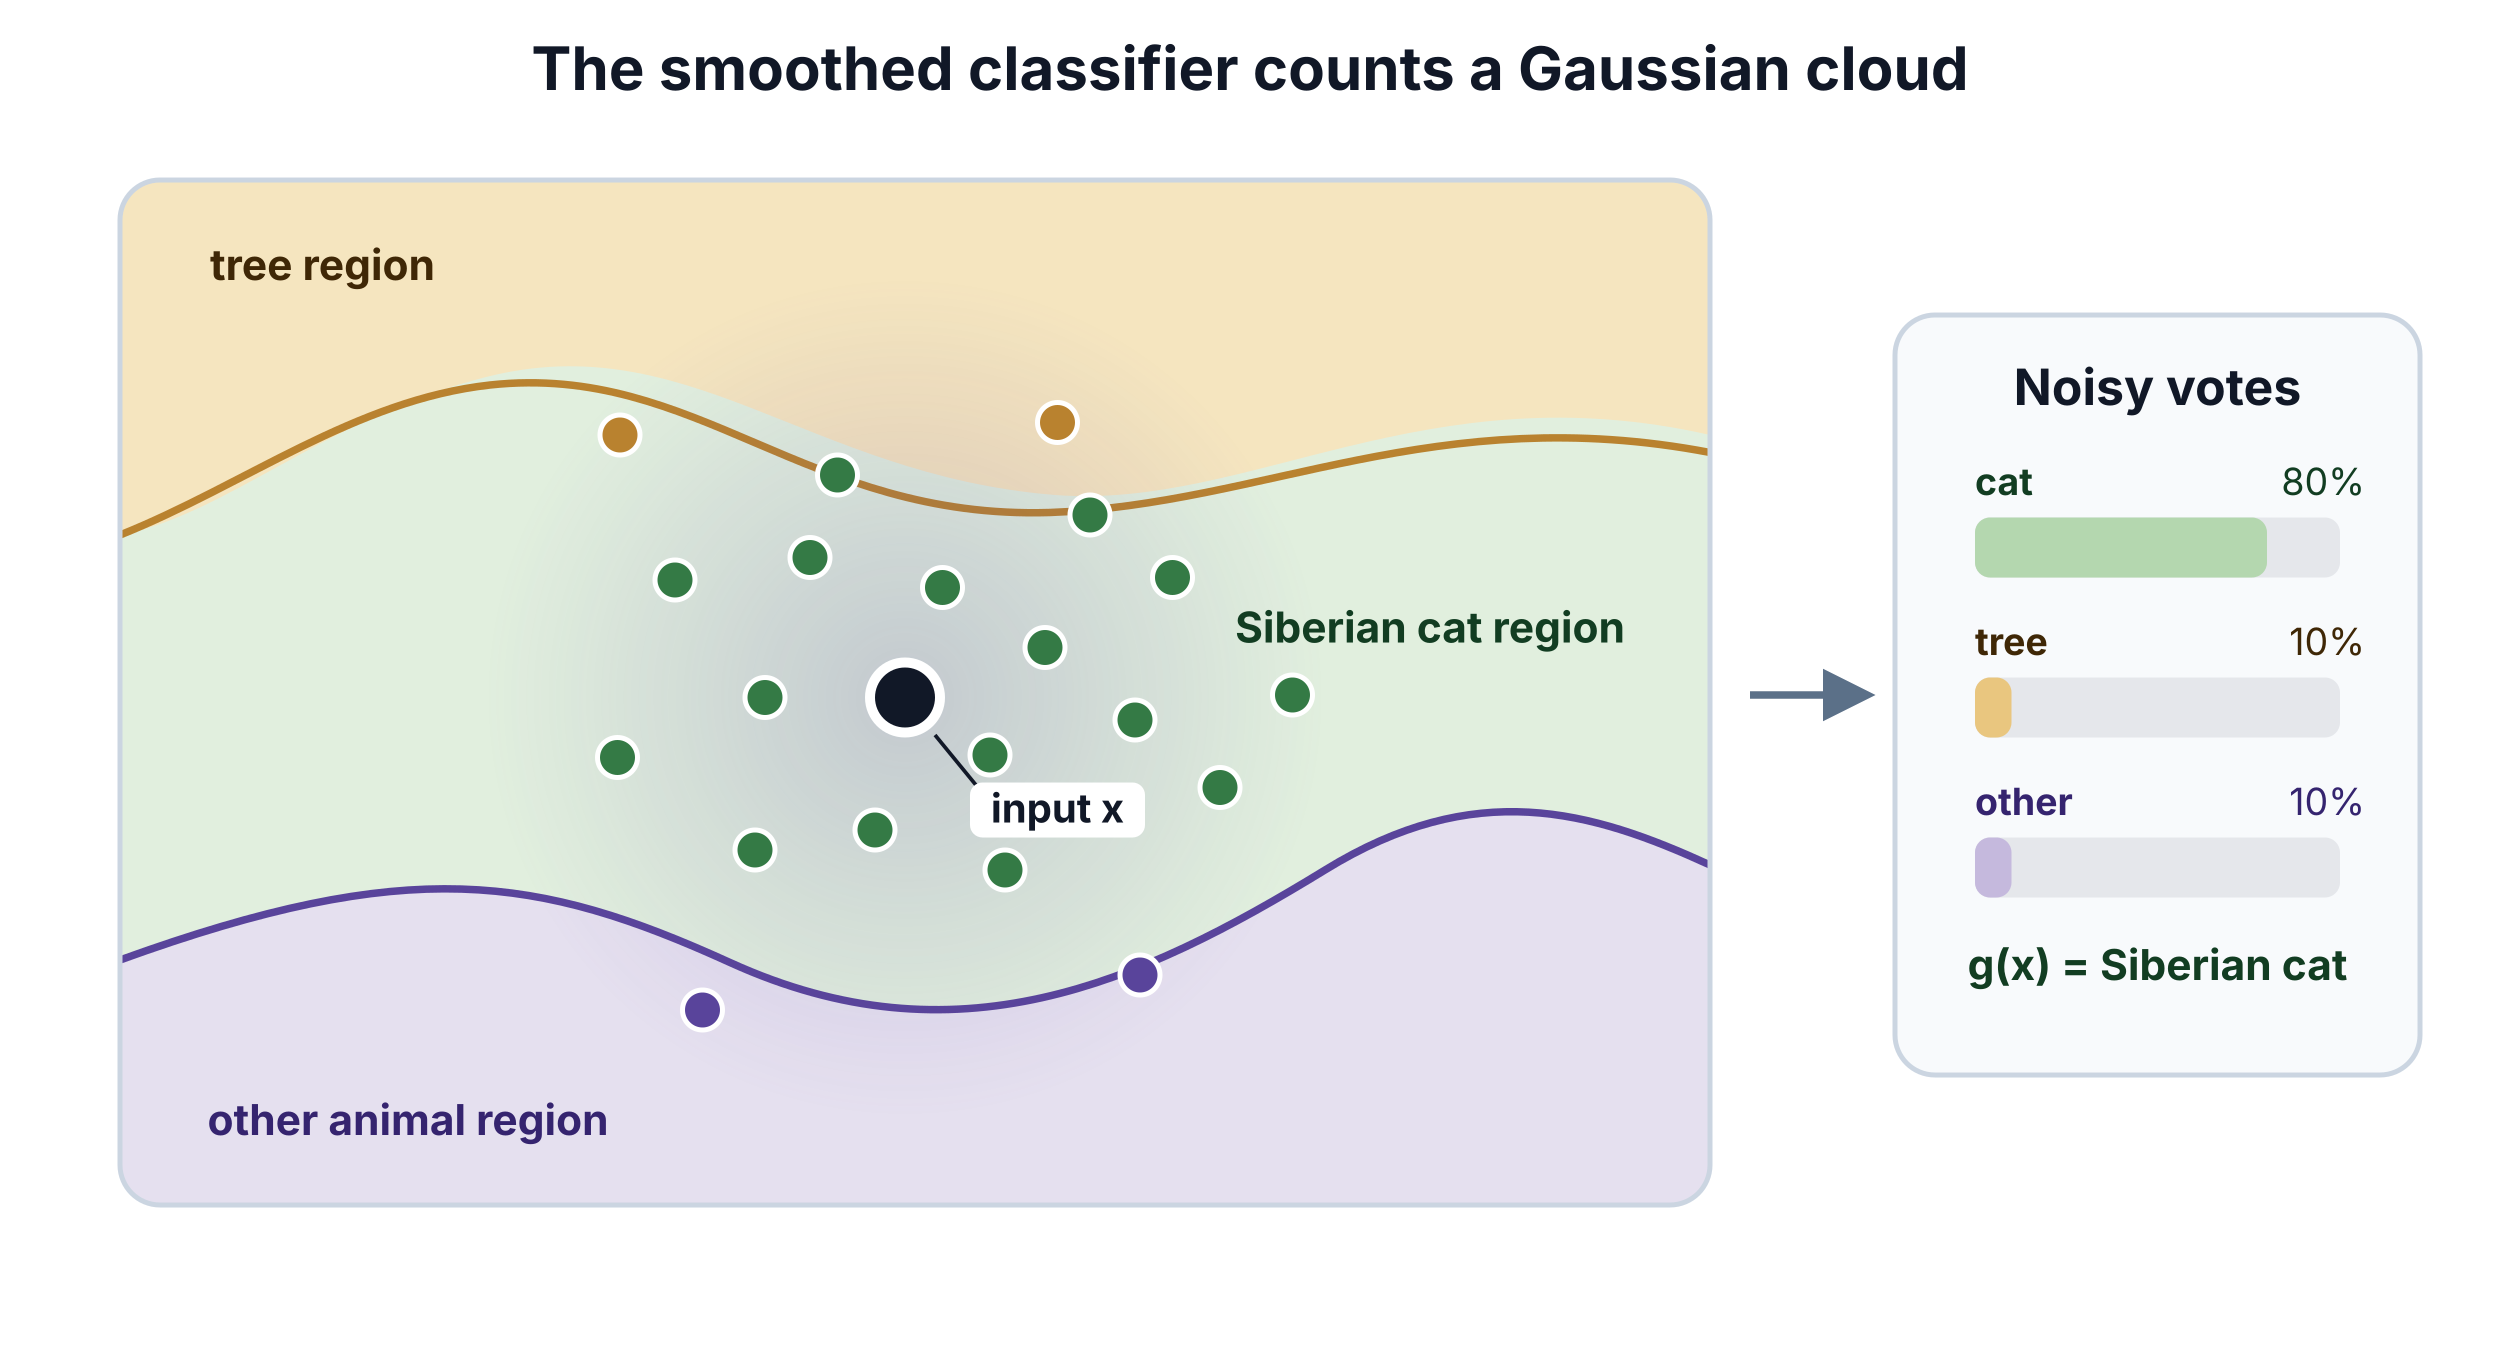
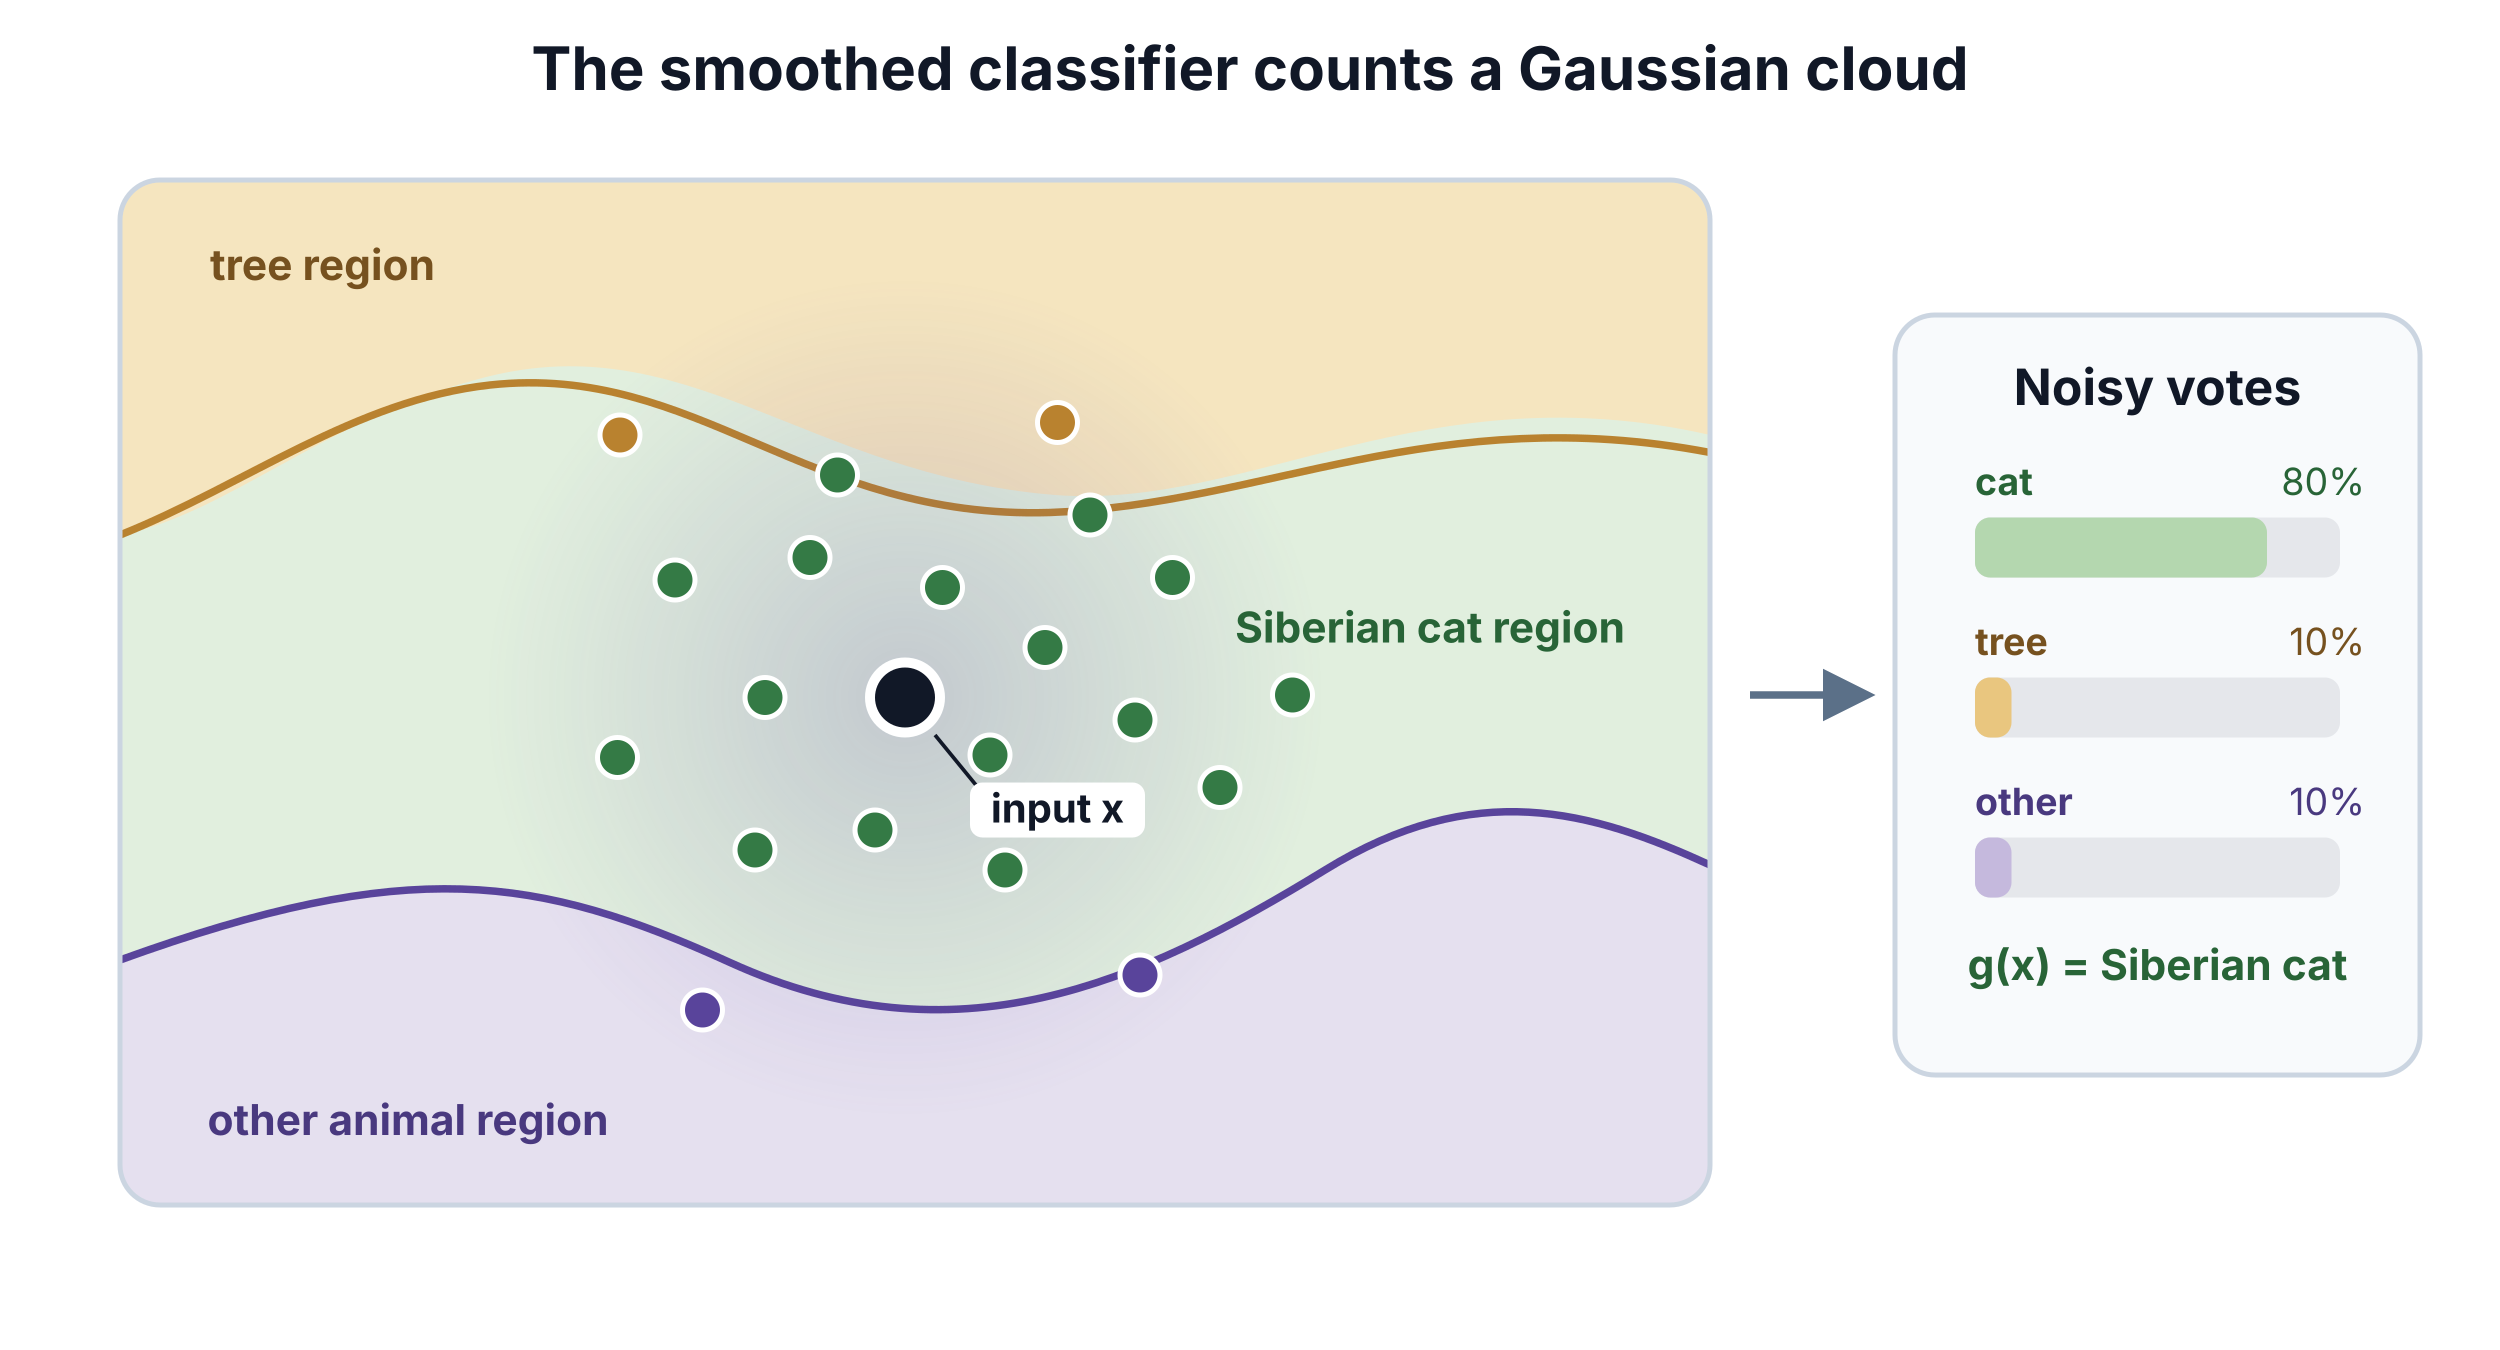
<svg xmlns="http://www.w3.org/2000/svg" viewBox="0 0 1000 540" role="img" aria-labelledby="title desc">
  <defs>
    <radialGradient id="cloud">
      <stop offset="0" stop-color="#59449b" stop-opacity="0.22" />
      <stop offset="1" stop-color="#59449b" stop-opacity="0" />
    </radialGradient>
    <marker id="arrow" viewBox="0 0 10 10" refX="8" refY="5" markerWidth="7" markerHeight="7" orient="auto">
      <path d="M0 0L10 5L0 10Z" fill="#5b7088" />
    </marker>
  </defs>
  <rect width="1000" height="540" fill="#fff" />
  <text x="500" y="36" text-anchor="middle" font-family="-apple-system,BlinkMacSystemFont,'Segoe UI',sans-serif" font-size="24" font-weight="650" fill="#111827">The smoothed classifier counts a Gaussian cloud</text>
  <g font-family="-apple-system,BlinkMacSystemFont,'Segoe UI',sans-serif">
    <clipPath id="panel">
      <rect x="48" y="72" width="636" height="410" rx="16" />
    </clipPath>
    <g clip-path="url(#panel)">
      <rect x="48" y="72" width="636" height="410" fill="#e1efde" />
      <path d="M48 72 H684 V174 C570 148 500 204 422 198 C322 190 274 128 190 152 C130 168 90 206 48 214 Z" fill="#f5e5bf" />
      <path d="M48 384 C164 342 215 350 292 385 C382 426 455 394 530 348 C590 311 636 324 684 346 V482 H48 Z" fill="#e5e0ef" />
      <path d="M48 214 C98 194 142 160 196 154 C279 145 322 208 420 205 C506 202 574 160 684 181" fill="none" stroke="#b9822f" stroke-width="3" />
      <path d="M48 384 C164 342 215 350 292 385 C382 426 455 394 530 348 C590 311 636 324 684 346" fill="none" stroke="#59449b" stroke-width="3" />
      <circle cx="362" cy="279" r="168" fill="url(#cloud)" />
      <circle cx="362" cy="279" r="14" fill="#111827" stroke="#fff" stroke-width="4" />
-       <line x1="374" y1="294" x2="392" y2="316" stroke="#111827" stroke-width="1.5" />
      <g fill="#347a45" stroke="#fff" stroke-width="2">
        <circle cx="270" cy="232" r="8" />
        <circle cx="306" cy="279" r="8" />
        <circle cx="324" cy="223" r="8" />
        <circle cx="350" cy="332" r="8" />
        <circle cx="377" cy="235" r="8" />
        <circle cx="396" cy="302" r="8" />
        <circle cx="418" cy="259" r="8" />
        <circle cx="454" cy="288" r="8" />
        <circle cx="469" cy="231" r="8" />
        <circle cx="402" cy="348" r="8" />
        <circle cx="302" cy="340" r="8" />
        <circle cx="488" cy="315" r="8" />
        <circle cx="247" cy="303" r="8" />
        <circle cx="436" cy="206" r="8" />
        <circle cx="335" cy="190" r="8" />
        <circle cx="517" cy="278" r="8" />
      </g>
      <g fill="#b9822f" stroke="#fff" stroke-width="2">
        <circle cx="248" cy="174" r="8" />
        <circle cx="423" cy="169" r="8" />
      </g>
      <g fill="#59449b" stroke="#fff" stroke-width="2">
        <circle cx="281" cy="404" r="8" />
        <circle cx="456" cy="390" r="8" />
      </g>
    </g>
+     <line x1="374" y1="294" x2="392" y2="316" stroke="#111827" stroke-width="1.5" />
    <rect x="388" y="313" width="70" height="22" rx="5" fill="#fff" />
    <text x="423" y="329" text-anchor="middle" font-size="16" font-weight="650" fill="#111827">input x</text>
-     <text x="84" y="112" font-size="17" font-weight="650" fill="#3f2706">tree region</text>
-     <text x="650" y="257" text-anchor="end" font-size="17" font-weight="650" fill="#123d22">Siberian cat region</text>
-     <text x="83" y="454" font-size="17" font-weight="650" fill="#35246f">other animal region</text>
+     <text x="84" y="112" font-size="17" font-weight="650" fill="#76511f">tree region</text>
+     <text x="650" y="257" text-anchor="end" font-size="17" font-weight="650" fill="#286437">Siberian cat region</text>
+     <text x="83" y="454" font-size="17" font-weight="650" fill="#49397f">other animal region</text>
    <rect x="48" y="72" width="636" height="410" rx="16" fill="none" stroke="#cbd5e1" stroke-width="2" />
    <line x1="700" y1="278" x2="746" y2="278" stroke="#5b7088" stroke-width="3" marker-end="url(#arrow)" />
    <rect x="758" y="126" width="210" height="304" rx="16" fill="#f8fafc" stroke="#cbd5e1" stroke-width="2" />
    <text x="863" y="162" text-anchor="middle" font-size="20" font-weight="650" fill="#111827">Noisy votes</text>
-     <text x="790" y="198" font-size="15" font-weight="650" fill="#123d22">cat</text>
-     <text x="946" y="198" text-anchor="end" font-size="15" fill="#123d22">80%</text>
+     <text x="790" y="198" font-size="15" font-weight="650" fill="#286437">cat</text>
+     <text x="946" y="198" text-anchor="end" font-size="15" fill="#286437">80%</text>
    <rect x="790" y="207" width="146" height="24" rx="6" fill="#e5e7eb" />
    <rect x="790" y="207" width="116.8" height="24" rx="6" fill="#b4d7af" />
-     <text x="790" y="262" font-size="15" font-weight="650" fill="#3f2706">tree</text>
-     <text x="946" y="262" text-anchor="end" font-size="15" fill="#3f2706">10%</text>
+     <text x="790" y="262" font-size="15" font-weight="650" fill="#76511f">tree</text>
+     <text x="946" y="262" text-anchor="end" font-size="15" fill="#76511f">10%</text>
    <rect x="790" y="271" width="146" height="24" rx="6" fill="#e5e7eb" />
    <rect x="790" y="271" width="14.6" height="24" rx="6" fill="#e9c67f" />
-     <text x="790" y="326" font-size="15" font-weight="650" fill="#35246f">other</text>
-     <text x="946" y="326" text-anchor="end" font-size="15" fill="#35246f">10%</text>
+     <text x="790" y="326" font-size="15" font-weight="650" fill="#49397f">other</text>
+     <text x="946" y="326" text-anchor="end" font-size="15" fill="#49397f">10%</text>
    <rect x="790" y="335" width="146" height="24" rx="6" fill="#e5e7eb" />
    <rect x="790" y="335" width="14.6" height="24" rx="6" fill="#c5b9dd" />
-     <text x="863" y="392" text-anchor="middle" font-size="17" font-weight="700" fill="#123d22">g(x) = Siberian cat</text>
+     <text x="863" y="392" text-anchor="middle" font-size="17" font-weight="700" fill="#286437">g(x) = Siberian cat</text>
  </g>
</svg>
